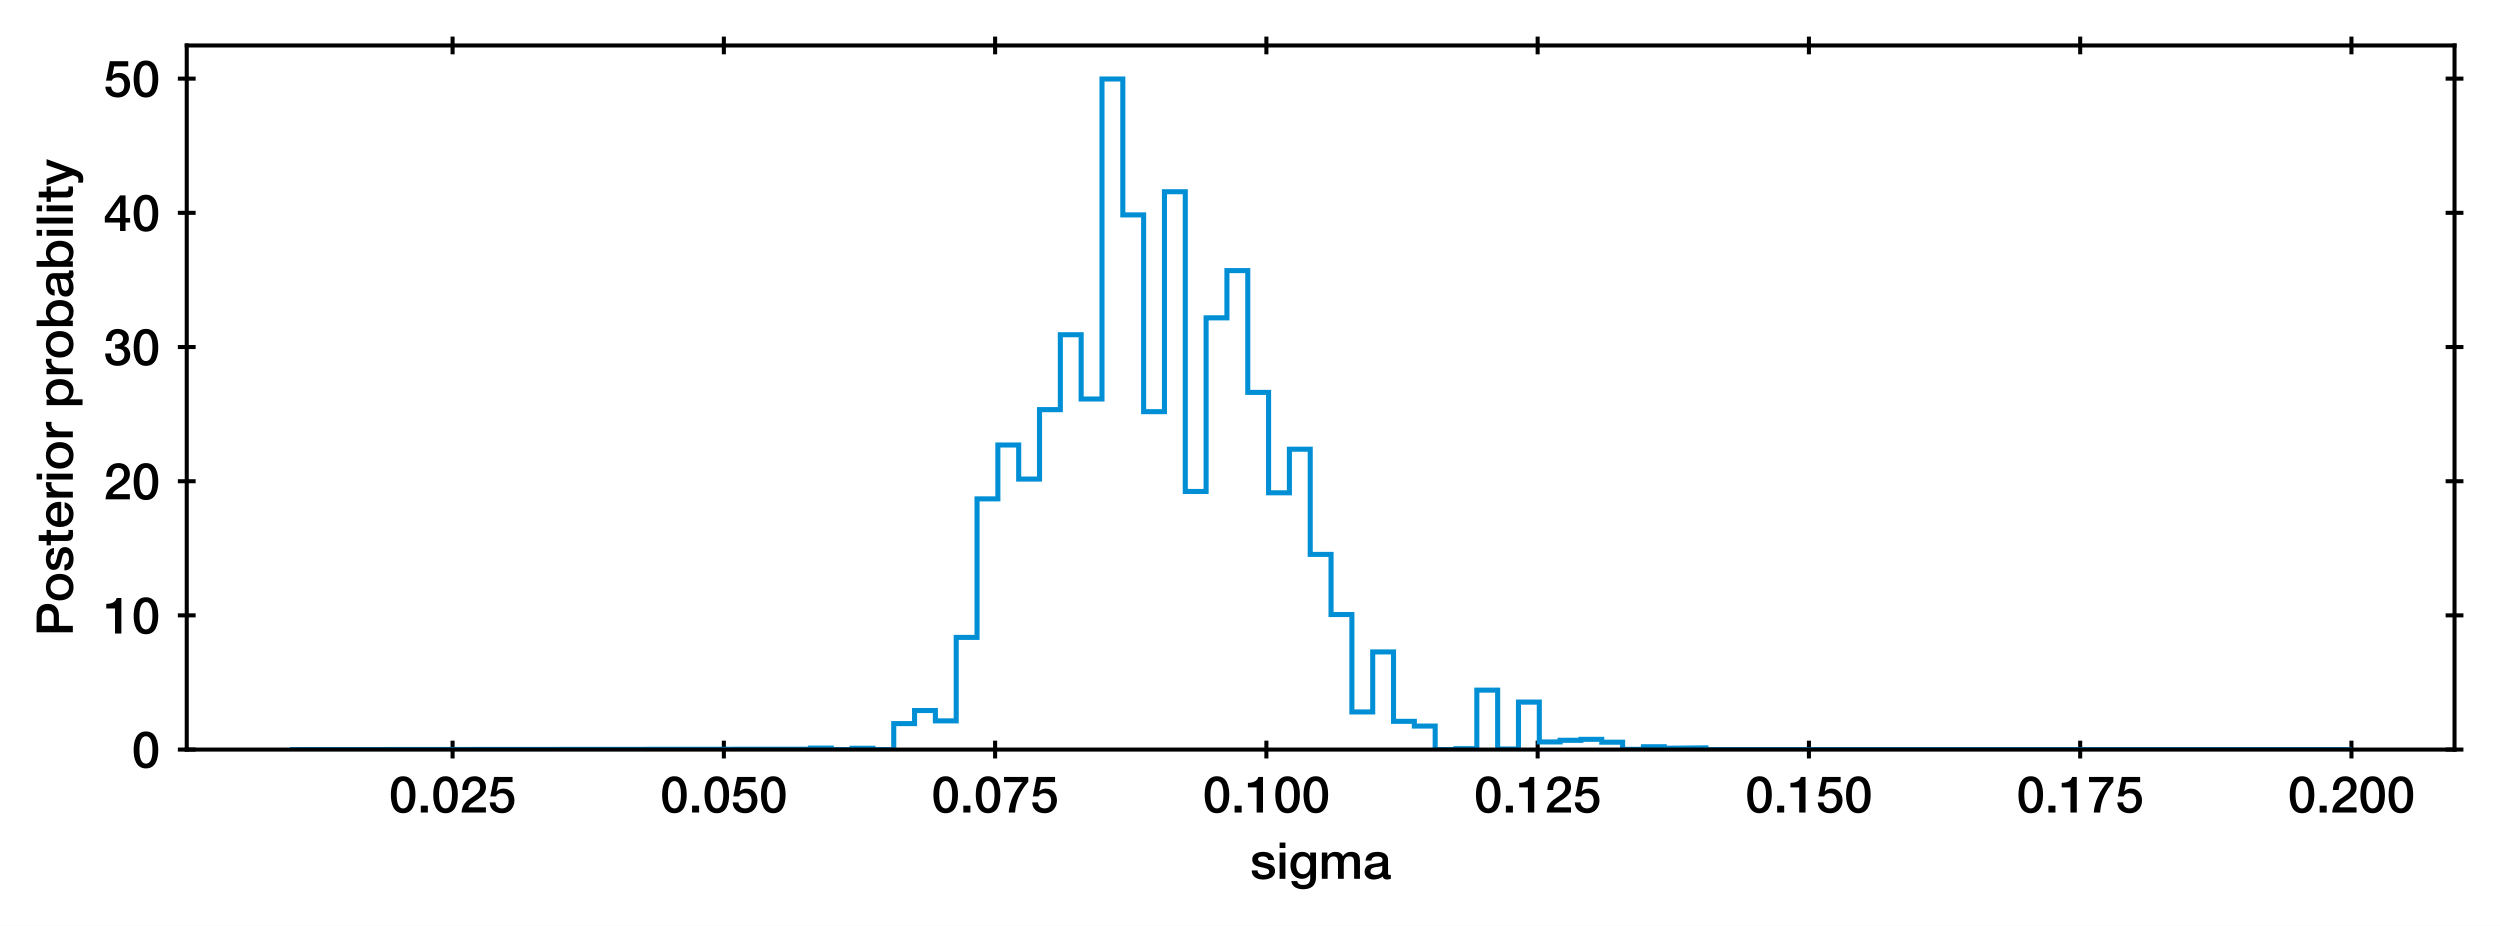
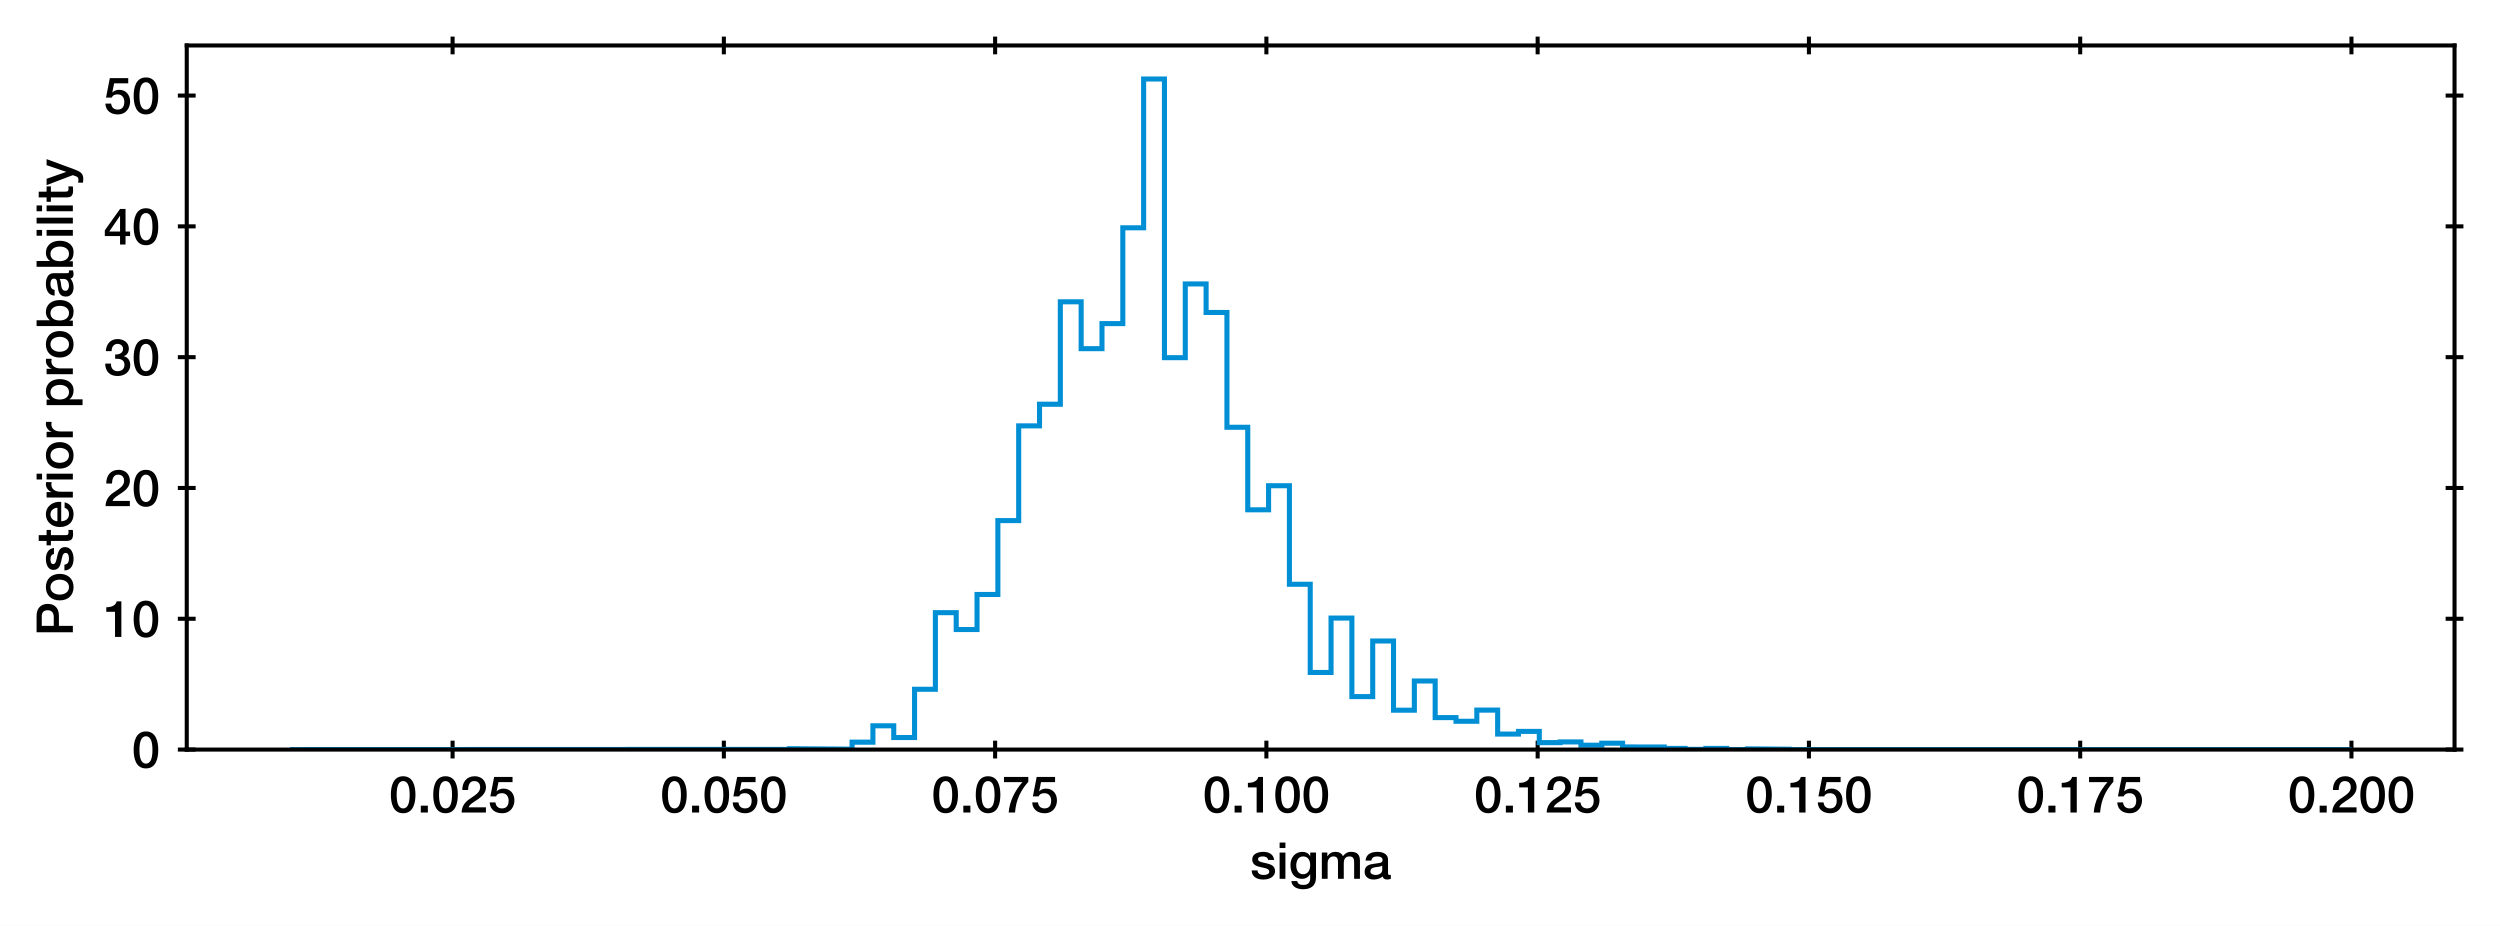
<svg xmlns="http://www.w3.org/2000/svg" xmlns:xlink="http://www.w3.org/1999/xlink" width="492.109pt" height="182.241pt" viewBox="0 0 492.109 182.241" version="1.1">
  <defs>
    <style type="text/css">*{stroke-linejoin: round; stroke-linecap: butt}</style>
  </defs>
  <g id="figure_1">
    <g id="patch_1">
      <path d="M 0 182.241  L 492.109 182.241  L 492.109 0  L 0 0  z " style="fill: #ffffff" />
    </g>
    <g id="axes_1">
      <g id="patch_2">
        <path d="M 36.759 147.55  L 483.159 147.55  L 483.159 8.95  L 36.759 8.95  z " style="fill: #ffffff" />
      </g>
      <g id="matplotlib.axis_1">
        <g id="xtick_1">
          <g id="line2d_1">
            <defs>
-               <path id="m2e285bdedf" d="M 0 1.75  L 0 -1.75  " style="stroke: #000000; stroke-width: 0.8" />
+               <path id="m3c7dd4fd30" d="M 0 1.75  L 0 -1.75  " style="stroke: #000000; stroke-width: 0.8" />
            </defs>
            <g>
-               <use xlink:href="#m2e285bdedf" x="89.089" y="147.55" style="stroke: #000000; stroke-width: 0.8" />
+               <use xlink:href="#m3c7dd4fd30" x="89.089" y="147.55" style="stroke: #000000; stroke-width: 0.8" />
            </g>
          </g>
          <g id="line2d_2">
            <g>
-               <use xlink:href="#m2e285bdedf" x="89.089" y="8.95" style="stroke: #000000; stroke-width: 0.8" />
+               <use xlink:href="#m3c7dd4fd30" x="89.089" y="8.95" style="stroke: #000000; stroke-width: 0.8" />
            </g>
          </g>
          <g id="text_1">
            <g transform="translate(76.57997 159.9406)scale(0.1 -0.1)">
              <defs>
                <path id="HelveticaNeue-Medium-30" d="M 1779 518  C 1139 518 960 1306 960 2240  C 960 3174 1139 3962 1779 3962  C 2419 3962 2598 3174 2598 2240  C 2598 1306 2419 518 1779 518  z M 1779 4570  C 493 4570 230 3258 230 2240  C 230 1222 493 -90 1779 -90  C 3066 -90 3328 1222 3328 2240  C 3328 3258 3066 4570 1779 4570  z " transform="scale(0.015625)" />
                <path id="HelveticaNeue-Medium-2e" d="M 442 0  L 1331 0  L 1331 864  L 442 864  L 442 0  z " transform="scale(0.015625)" />
                <path id="HelveticaNeue-Medium-32" d="M 3309 653  L 1126 653  C 1254 1050 1798 1325 2317 1683  C 2829 2042 3315 2483 3315 3194  C 3315 3770 2970 4570 1875 4570  C 877 4570 333 3834 333 2842  L 1062 2842  C 1082 3469 1254 3962 1830 3962  C 2458 3962 2592 3488 2586 3168  C 2573 2470 1818 2118 1235 1696  C 634 1293 256 736 250 0  L 3309 0  L 3309 653  z " transform="scale(0.015625)" />
                <path id="HelveticaNeue-Medium-35" d="M 307 2029  L 1037 2029  C 1152 2342 1453 2438 1760 2438  C 2349 2438 2611 1997 2611 1504  C 2611 960 2400 518 1779 518  C 1306 518 998 794 954 1274  L 224 1274  C 256 378 928 -90 1792 -90  C 2893 -90 3341 800 3341 1517  C 3341 2374 2829 3014 1939 3014  C 1638 3014 1312 2893 1114 2675  L 1101 2688  L 1331 3827  L 3104 3827  L 3104 4480  L 787 4480  L 307 2029  z " transform="scale(0.015625)" />
              </defs>
              <use xlink:href="#HelveticaNeue-Medium-30" />
              <use xlink:href="#HelveticaNeue-Medium-2e" x="55.6" />
              <use xlink:href="#HelveticaNeue-Medium-30" x="83.4" />
              <use xlink:href="#HelveticaNeue-Medium-32" x="139" />
              <use xlink:href="#HelveticaNeue-Medium-35" x="194.6" />
            </g>
          </g>
        </g>
        <g id="xtick_2">
          <g id="line2d_3">
            <g>
-               <use xlink:href="#m2e285bdedf" x="142.486" y="147.55" style="stroke: #000000; stroke-width: 0.8" />
+               <use xlink:href="#m3c7dd4fd30" x="142.486" y="147.55" style="stroke: #000000; stroke-width: 0.8" />
            </g>
          </g>
          <g id="line2d_4">
            <g>
-               <use xlink:href="#m2e285bdedf" x="142.486" y="8.95" style="stroke: #000000; stroke-width: 0.8" />
+               <use xlink:href="#m3c7dd4fd30" x="142.486" y="8.95" style="stroke: #000000; stroke-width: 0.8" />
            </g>
          </g>
          <g id="text_2">
            <g transform="translate(129.9771 159.9406)scale(0.1 -0.1)">
              <use xlink:href="#HelveticaNeue-Medium-30" />
              <use xlink:href="#HelveticaNeue-Medium-2e" x="55.6" />
              <use xlink:href="#HelveticaNeue-Medium-30" x="83.4" />
              <use xlink:href="#HelveticaNeue-Medium-35" x="139" />
              <use xlink:href="#HelveticaNeue-Medium-30" x="194.6" />
            </g>
          </g>
        </g>
        <g id="xtick_3">
          <g id="line2d_5">
            <g>
-               <use xlink:href="#m2e285bdedf" x="195.883" y="147.55" style="stroke: #000000; stroke-width: 0.8" />
+               <use xlink:href="#m3c7dd4fd30" x="195.883" y="147.55" style="stroke: #000000; stroke-width: 0.8" />
            </g>
          </g>
          <g id="line2d_6">
            <g>
-               <use xlink:href="#m2e285bdedf" x="195.883" y="8.95" style="stroke: #000000; stroke-width: 0.8" />
+               <use xlink:href="#m3c7dd4fd30" x="195.883" y="8.95" style="stroke: #000000; stroke-width: 0.8" />
            </g>
          </g>
          <g id="text_3">
            <g transform="translate(183.3742 159.9406)scale(0.1 -0.1)">
              <defs>
                <path id="HelveticaNeue-Medium-37" d="M 224 3827  L 2547 3827  C 1626 2790 915 1414 819 0  L 1619 0  C 1734 1619 2355 2816 3290 3872  L 3290 4480  L 224 4480  L 224 3827  z " transform="scale(0.015625)" />
              </defs>
              <use xlink:href="#HelveticaNeue-Medium-30" />
              <use xlink:href="#HelveticaNeue-Medium-2e" x="55.6" />
              <use xlink:href="#HelveticaNeue-Medium-30" x="83.4" />
              <use xlink:href="#HelveticaNeue-Medium-37" x="139" />
              <use xlink:href="#HelveticaNeue-Medium-35" x="194.6" />
            </g>
          </g>
        </g>
        <g id="xtick_4">
          <g id="line2d_7">
            <g>
-               <use xlink:href="#m2e285bdedf" x="249.28" y="147.55" style="stroke: #000000; stroke-width: 0.8" />
+               <use xlink:href="#m3c7dd4fd30" x="249.28" y="147.55" style="stroke: #000000; stroke-width: 0.8" />
            </g>
          </g>
          <g id="line2d_8">
            <g>
-               <use xlink:href="#m2e285bdedf" x="249.28" y="8.95" style="stroke: #000000; stroke-width: 0.8" />
+               <use xlink:href="#m3c7dd4fd30" x="249.28" y="8.95" style="stroke: #000000; stroke-width: 0.8" />
            </g>
          </g>
          <g id="text_4">
            <g transform="translate(236.7714 159.9406)scale(0.1 -0.1)">
              <defs>
                <path id="HelveticaNeue-Medium-31" d="M 339 3162  L 1440 3162  L 1440 0  L 2240 0  L 2240 4480  L 1645 4480  C 1536 3942 954 3731 339 3738  L 339 3162  z " transform="scale(0.015625)" />
              </defs>
              <use xlink:href="#HelveticaNeue-Medium-30" />
              <use xlink:href="#HelveticaNeue-Medium-2e" x="55.6" />
              <use xlink:href="#HelveticaNeue-Medium-31" x="83.4" />
              <use xlink:href="#HelveticaNeue-Medium-30" x="139" />
              <use xlink:href="#HelveticaNeue-Medium-30" x="194.6" />
            </g>
          </g>
        </g>
        <g id="xtick_5">
          <g id="line2d_9">
            <g>
-               <use xlink:href="#m2e285bdedf" x="302.677" y="147.55" style="stroke: #000000; stroke-width: 0.8" />
+               <use xlink:href="#m3c7dd4fd30" x="302.677" y="147.55" style="stroke: #000000; stroke-width: 0.8" />
            </g>
          </g>
          <g id="line2d_10">
            <g>
-               <use xlink:href="#m2e285bdedf" x="302.677" y="8.95" style="stroke: #000000; stroke-width: 0.8" />
+               <use xlink:href="#m3c7dd4fd30" x="302.677" y="8.95" style="stroke: #000000; stroke-width: 0.8" />
            </g>
          </g>
          <g id="text_5">
            <g transform="translate(290.1685 159.9406)scale(0.1 -0.1)">
              <use xlink:href="#HelveticaNeue-Medium-30" />
              <use xlink:href="#HelveticaNeue-Medium-2e" x="55.6" />
              <use xlink:href="#HelveticaNeue-Medium-31" x="83.4" />
              <use xlink:href="#HelveticaNeue-Medium-32" x="139" />
              <use xlink:href="#HelveticaNeue-Medium-35" x="194.6" />
            </g>
          </g>
        </g>
        <g id="xtick_6">
          <g id="line2d_11">
            <g>
-               <use xlink:href="#m2e285bdedf" x="356.074" y="147.55" style="stroke: #000000; stroke-width: 0.8" />
+               <use xlink:href="#m3c7dd4fd30" x="356.074" y="147.55" style="stroke: #000000; stroke-width: 0.8" />
            </g>
          </g>
          <g id="line2d_12">
            <g>
-               <use xlink:href="#m2e285bdedf" x="356.074" y="8.95" style="stroke: #000000; stroke-width: 0.8" />
+               <use xlink:href="#m3c7dd4fd30" x="356.074" y="8.95" style="stroke: #000000; stroke-width: 0.8" />
            </g>
          </g>
          <g id="text_6">
            <g transform="translate(343.5656 159.9406)scale(0.1 -0.1)">
              <use xlink:href="#HelveticaNeue-Medium-30" />
              <use xlink:href="#HelveticaNeue-Medium-2e" x="55.6" />
              <use xlink:href="#HelveticaNeue-Medium-31" x="83.4" />
              <use xlink:href="#HelveticaNeue-Medium-35" x="139" />
              <use xlink:href="#HelveticaNeue-Medium-30" x="194.6" />
            </g>
          </g>
        </g>
        <g id="xtick_7">
          <g id="line2d_13">
            <g>
-               <use xlink:href="#m2e285bdedf" x="409.471" y="147.55" style="stroke: #000000; stroke-width: 0.8" />
+               <use xlink:href="#m3c7dd4fd30" x="409.471" y="147.55" style="stroke: #000000; stroke-width: 0.8" />
            </g>
          </g>
          <g id="line2d_14">
            <g>
-               <use xlink:href="#m2e285bdedf" x="409.471" y="8.95" style="stroke: #000000; stroke-width: 0.8" />
+               <use xlink:href="#m3c7dd4fd30" x="409.471" y="8.95" style="stroke: #000000; stroke-width: 0.8" />
            </g>
          </g>
          <g id="text_7">
            <g transform="translate(396.9627 159.9406)scale(0.1 -0.1)">
              <use xlink:href="#HelveticaNeue-Medium-30" />
              <use xlink:href="#HelveticaNeue-Medium-2e" x="55.6" />
              <use xlink:href="#HelveticaNeue-Medium-31" x="83.4" />
              <use xlink:href="#HelveticaNeue-Medium-37" x="139" />
              <use xlink:href="#HelveticaNeue-Medium-35" x="194.6" />
            </g>
          </g>
        </g>
        <g id="xtick_8">
          <g id="line2d_15">
            <g>
-               <use xlink:href="#m2e285bdedf" x="462.868" y="147.55" style="stroke: #000000; stroke-width: 0.8" />
+               <use xlink:href="#m3c7dd4fd30" x="462.868" y="147.55" style="stroke: #000000; stroke-width: 0.8" />
            </g>
          </g>
          <g id="line2d_16">
            <g>
-               <use xlink:href="#m2e285bdedf" x="462.868" y="8.95" style="stroke: #000000; stroke-width: 0.8" />
+               <use xlink:href="#m3c7dd4fd30" x="462.868" y="8.95" style="stroke: #000000; stroke-width: 0.8" />
            </g>
          </g>
          <g id="text_8">
            <g transform="translate(450.3599 159.9406)scale(0.1 -0.1)">
              <use xlink:href="#HelveticaNeue-Medium-30" />
              <use xlink:href="#HelveticaNeue-Medium-2e" x="55.6" />
              <use xlink:href="#HelveticaNeue-Medium-32" x="83.4" />
              <use xlink:href="#HelveticaNeue-Medium-30" x="139" />
              <use xlink:href="#HelveticaNeue-Medium-30" x="194.6" />
            </g>
          </g>
        </g>
        <g id="text_9">
          <g transform="translate(246.0648 172.9906)scale(0.1 -0.1)">
            <defs>
              <path id="HelveticaNeue-Medium-73" d="M 205 1062  C 218 282 838 -90 1670 -90  C 2355 -90 3149 198 3149 986  C 3149 1638 2611 1830 2080 1952  C 1542 2074 1005 2125 1005 2483  C 1005 2771 1395 2822 1606 2822  C 1926 2822 2214 2726 2278 2381  L 3040 2381  C 2950 3117 2336 3398 1658 3398  C 1056 3398 275 3174 275 2451  C 275 1779 800 1587 1338 1472  C 1869 1350 2400 1306 2419 922  C 2438 544 1958 486 1683 486  C 1293 486 973 640 934 1062  L 205 1062  z " transform="scale(0.015625)" />
              <path id="HelveticaNeue-Medium-69" d="M 403 0  L 1133 0  L 1133 3309  L 403 3309  L 403 0  z M 403 3878  L 1133 3878  L 1133 4570  L 403 4570  L 403 3878  z " transform="scale(0.015625)" />
              <path id="HelveticaNeue-Medium-67" d="M 1824 576  C 1216 576 954 1126 954 1670  C 954 2221 1178 2822 1824 2822  C 2458 2822 2714 2298 2714 1728  C 2714 1165 2470 576 1824 576  z M 3443 3309  L 2714 3309  L 2714 2854  L 2701 2854  C 2515 3226 2138 3398 1722 3398  C 781 3398 224 2630 224 1741  C 224 794 659 0 1709 0  C 2118 0 2496 218 2701 582  L 2714 582  L 2714 77  C 2714 -467 2451 -768 1862 -768  C 1491 -768 1158 -698 1069 -282  L 339 -282  C 403 -1056 1152 -1312 1818 -1312  C 2861 -1312 3443 -819 3443 173  L 3443 3309  z " transform="scale(0.015625)" />
              <path id="HelveticaNeue-Medium-6d" d="M 384 0  L 1114 0  L 1114 1965  C 1114 2515 1459 2822 1837 2822  C 2278 2822 2419 2579 2419 2125  L 2419 0  L 3149 0  L 3149 1939  C 3149 2496 3360 2822 3853 2822  C 4422 2822 4454 2458 4454 1933  L 4454 0  L 5184 0  L 5184 2285  C 5184 3091 4774 3398 4077 3398  C 3597 3398 3283 3187 3040 2848  C 2893 3226 2515 3398 2112 3398  C 1587 3398 1312 3174 1094 2848  L 1075 2848  L 1075 3309  L 384 3309  L 384 0  z " transform="scale(0.015625)" />
              <path id="HelveticaNeue-Medium-61" d="M 2426 1114  C 2426 653 1926 486 1606 486  C 1350 486 934 582 934 909  C 934 1293 1216 1408 1530 1459  C 1850 1517 2202 1510 2426 1658  L 2426 1114  z M 3155 2438  C 3155 3136 2477 3398 1830 3398  C 1101 3398 378 3149 326 2298  L 1056 2298  C 1088 2656 1376 2822 1786 2822  C 2080 2822 2470 2752 2470 2374  C 2470 1946 2003 2003 1478 1907  C 864 1837 205 1702 205 877  C 205 230 742 -90 1338 -90  C 1728 -90 2195 32 2483 314  C 2541 13 2752 -90 3046 -90  C 3168 -90 3398 -45 3507 -6  L 3507 499  C 3430 486 3373 486 3328 486  C 3194 486 3155 557 3155 736  L 3155 2438  z " transform="scale(0.015625)" />
            </defs>
            <use xlink:href="#HelveticaNeue-Medium-73" />
            <use xlink:href="#HelveticaNeue-Medium-69" x="51.9" />
            <use xlink:href="#HelveticaNeue-Medium-67" x="76" />
            <use xlink:href="#HelveticaNeue-Medium-6d" x="135.3" />
            <use xlink:href="#HelveticaNeue-Medium-61" x="222.3" />
          </g>
        </g>
      </g>
      <g id="matplotlib.axis_2">
        <g id="ytick_1">
          <g id="line2d_17">
            <defs>
-               <path id="m032440ca28" d="M 1.75 0  L -1.75 -0  " style="stroke: #000000; stroke-width: 0.8" />
+               <path id="m267f9bf9d5" d="M 1.75 0  L -1.75 -0  " style="stroke: #000000; stroke-width: 0.8" />
            </defs>
            <g>
-               <use xlink:href="#m032440ca28" x="36.759" y="147.55" style="stroke: #000000; stroke-width: 0.8" />
+               <use xlink:href="#m267f9bf9d5" x="36.759" y="147.55" style="stroke: #000000; stroke-width: 0.8" />
            </g>
          </g>
          <g id="line2d_18">
            <g>
-               <use xlink:href="#m032440ca28" x="483.159" y="147.55" style="stroke: #000000; stroke-width: 0.8" />
+               <use xlink:href="#m267f9bf9d5" x="483.159" y="147.55" style="stroke: #000000; stroke-width: 0.8" />
            </g>
          </g>
          <g id="text_10">
            <g transform="translate(25.95 151.1203)scale(0.1 -0.1)">
              <use xlink:href="#HelveticaNeue-Medium-30" />
            </g>
          </g>
        </g>
        <g id="ytick_2">
          <g id="line2d_19">
            <g>
-               <use xlink:href="#m032440ca28" x="36.759" y="121.136" style="stroke: #000000; stroke-width: 0.8" />
+               <use xlink:href="#m267f9bf9d5" x="36.759" y="121.803" style="stroke: #000000; stroke-width: 0.8" />
            </g>
          </g>
          <g id="line2d_20">
            <g>
-               <use xlink:href="#m032440ca28" x="483.159" y="121.136" style="stroke: #000000; stroke-width: 0.8" />
+               <use xlink:href="#m267f9bf9d5" x="483.159" y="121.803" style="stroke: #000000; stroke-width: 0.8" />
            </g>
          </g>
          <g id="text_11">
-             <g transform="translate(20.39062 124.7068)scale(0.1 -0.1)">
+             <g transform="translate(20.39062 125.373)scale(0.1 -0.1)">
              <use xlink:href="#HelveticaNeue-Medium-31" />
              <use xlink:href="#HelveticaNeue-Medium-30" x="55.6" />
            </g>
          </g>
        </g>
        <g id="ytick_3">
          <g id="line2d_21">
            <g>
-               <use xlink:href="#m032440ca28" x="36.759" y="94.723" style="stroke: #000000; stroke-width: 0.8" />
+               <use xlink:href="#m267f9bf9d5" x="36.759" y="96.055" style="stroke: #000000; stroke-width: 0.8" />
            </g>
          </g>
          <g id="line2d_22">
            <g>
-               <use xlink:href="#m032440ca28" x="483.159" y="94.723" style="stroke: #000000; stroke-width: 0.8" />
+               <use xlink:href="#m267f9bf9d5" x="483.159" y="96.055" style="stroke: #000000; stroke-width: 0.8" />
            </g>
          </g>
          <g id="text_12">
-             <g transform="translate(20.39062 98.29329)scale(0.1 -0.1)">
+             <g transform="translate(20.39062 99.62562)scale(0.1 -0.1)">
              <use xlink:href="#HelveticaNeue-Medium-32" />
              <use xlink:href="#HelveticaNeue-Medium-30" x="55.6" />
            </g>
          </g>
        </g>
        <g id="ytick_4">
          <g id="line2d_23">
            <g>
-               <use xlink:href="#m032440ca28" x="36.759" y="68.309" style="stroke: #000000; stroke-width: 0.8" />
+               <use xlink:href="#m267f9bf9d5" x="36.759" y="70.308" style="stroke: #000000; stroke-width: 0.8" />
            </g>
          </g>
          <g id="line2d_24">
            <g>
-               <use xlink:href="#m032440ca28" x="483.159" y="68.309" style="stroke: #000000; stroke-width: 0.8" />
+               <use xlink:href="#m267f9bf9d5" x="483.159" y="70.308" style="stroke: #000000; stroke-width: 0.8" />
            </g>
          </g>
          <g id="text_13">
-             <g transform="translate(20.39062 71.87977)scale(0.1 -0.1)">
+             <g transform="translate(20.39062 73.87827)scale(0.1 -0.1)">
              <defs>
                <path id="HelveticaNeue-Medium-33" d="M 1459 2080  C 2035 2106 2630 2016 2630 1318  C 2630 806 2259 518 1773 518  C 1203 518 909 928 928 1472  L 198 1472  C 218 538 736 -90 1773 -90  C 2630 -90 3360 435 3360 1280  C 3360 1856 3053 2298 2547 2400  L 2547 2413  C 2976 2566 3181 2925 3181 3373  C 3181 4166 2464 4570 1766 4570  C 864 4570 320 3917 282 3046  L 1011 3046  C 998 3507 1248 3962 1754 3962  C 2157 3962 2451 3706 2451 3328  C 2451 2778 1946 2605 1459 2624  L 1459 2080  z " transform="scale(0.015625)" />
              </defs>
              <use xlink:href="#HelveticaNeue-Medium-33" />
              <use xlink:href="#HelveticaNeue-Medium-30" x="55.6" />
            </g>
          </g>
        </g>
        <g id="ytick_5">
          <g id="line2d_25">
            <g>
-               <use xlink:href="#m032440ca28" x="36.759" y="41.896" style="stroke: #000000; stroke-width: 0.8" />
+               <use xlink:href="#m267f9bf9d5" x="36.759" y="44.561" style="stroke: #000000; stroke-width: 0.8" />
            </g>
          </g>
          <g id="line2d_26">
            <g>
-               <use xlink:href="#m032440ca28" x="483.159" y="41.896" style="stroke: #000000; stroke-width: 0.8" />
+               <use xlink:href="#m267f9bf9d5" x="483.159" y="44.561" style="stroke: #000000; stroke-width: 0.8" />
            </g>
          </g>
          <g id="text_14">
-             <g transform="translate(20.39062 45.46626)scale(0.1 -0.1)">
+             <g transform="translate(20.39062 48.13093)scale(0.1 -0.1)">
              <defs>
                <path id="HelveticaNeue-Medium-34" d="M 3341 1638  L 2765 1638  L 2765 4480  L 2074 4480  L 154 1786  L 154 1062  L 2074 1062  L 2074 0  L 2765 0  L 2765 1062  L 3341 1062  L 3341 1638  z M 2061 3610  L 2074 3610  L 2074 1638  L 717 1638  L 2061 3610  z " transform="scale(0.015625)" />
              </defs>
              <use xlink:href="#HelveticaNeue-Medium-34" />
              <use xlink:href="#HelveticaNeue-Medium-30" x="55.6" />
            </g>
          </g>
        </g>
        <g id="ytick_6">
          <g id="line2d_27">
            <g>
-               <use xlink:href="#m032440ca28" x="36.759" y="15.482" style="stroke: #000000; stroke-width: 0.8" />
+               <use xlink:href="#m267f9bf9d5" x="36.759" y="18.813" style="stroke: #000000; stroke-width: 0.8" />
            </g>
          </g>
          <g id="line2d_28">
            <g>
-               <use xlink:href="#m032440ca28" x="483.159" y="15.482" style="stroke: #000000; stroke-width: 0.8" />
+               <use xlink:href="#m267f9bf9d5" x="483.159" y="18.813" style="stroke: #000000; stroke-width: 0.8" />
            </g>
          </g>
          <g id="text_15">
-             <g transform="translate(20.39062 19.05275)scale(0.1 -0.1)">
+             <g transform="translate(20.39062 22.38358)scale(0.1 -0.1)">
              <use xlink:href="#HelveticaNeue-Medium-35" />
              <use xlink:href="#HelveticaNeue-Medium-30" x="55.6" />
            </g>
          </g>
        </g>
        <g id="text_16">
          <g transform="translate(14.34062 125.2125)rotate(-90)scale(0.1 -0.1)">
            <defs>
              <path id="HelveticaNeue-Medium-50" d="M 1286 3917  L 2470 3917  C 2893 3917 3258 3763 3258 3162  C 3258 2586 2816 2406 2458 2406  L 1286 2406  L 1286 3917  z M 486 0  L 1286 0  L 1286 1754  L 2502 1754  C 3808 1747 4058 2592 4058 3155  C 4058 3725 3808 4570 2502 4570  L 486 4570  L 486 0  z " transform="scale(0.015625)" />
              <path id="HelveticaNeue-Medium-6f" d="M 1901 486  C 1248 486 960 1082 960 1658  C 960 2227 1248 2822 1901 2822  C 2554 2822 2842 2227 2842 1658  C 2842 1082 2554 486 1901 486  z M 1901 -90  C 2963 -90 3571 640 3571 1658  C 3571 2669 2963 3398 1901 3398  C 838 3398 230 2669 230 1658  C 230 640 838 -90 1901 -90  z " transform="scale(0.015625)" />
              <path id="HelveticaNeue-Medium-74" d="M 51 2765  L 602 2765  L 602 813  C 614 262 755 -32 1517 -32  C 1677 -32 1830 -6 1990 6  L 1990 570  C 1888 544 1786 544 1683 544  C 1357 544 1331 698 1331 998  L 1331 2765  L 1990 2765  L 1990 3309  L 1331 3309  L 1331 4301  L 602 4301  L 602 3309  L 51 3309  L 51 2765  z " transform="scale(0.015625)" />
              <path id="HelveticaNeue-Medium-65" d="M 3386 1466  C 3507 2458 2867 3398 1824 3398  C 838 3398 224 2592 224 1651  C 224 634 806 -90 1843 -90  C 2566 -90 3181 314 3341 1037  L 2650 1037  C 2522 672 2266 486 1843 486  C 1235 486 954 947 954 1466  L 3386 1466  z M 954 1946  C 973 2438 1318 2822 1824 2822  C 2317 2822 2630 2406 2656 1946  L 954 1946  z " transform="scale(0.015625)" />
              <path id="HelveticaNeue-Medium-72" d="M 384 0  L 1114 0  L 1114 1574  C 1114 2304 1510 2707 2010 2707  C 2112 2707 2221 2688 2323 2675  L 2323 3379  C 2259 3386 2214 3398 2048 3398  C 1600 3398 1165 3021 1082 2669  L 1069 2669  L 1069 3309  L 384 3309  L 384 0  z " transform="scale(0.015625)" />
              <path id="HelveticaNeue-Medium-20" transform="scale(0.015625)" />
              <path id="HelveticaNeue-Medium-70" d="M 2950 1651  C 2950 1075 2701 486 2035 486  C 1446 486 1107 986 1107 1651  C 1107 2355 1421 2822 2035 2822  C 2637 2822 2950 2253 2950 1651  z M 403 -1222  L 1133 -1222  L 1133 429  L 1146 429  C 1376 64 1830 -90 2253 -90  C 3232 -90 3680 749 3680 1638  C 3680 2605 3174 3398 2131 3398  C 1709 3398 1312 3238 1107 2861  L 1094 2861  L 1094 3309  L 403 3309  L 403 -1222  z " transform="scale(0.015625)" />
              <path id="HelveticaNeue-Medium-62" d="M 2950 1651  C 2950 1075 2701 486 2035 486  C 1446 486 1107 986 1107 1651  C 1107 2355 1421 2822 2035 2822  C 2637 2822 2950 2253 2950 1651  z M 403 0  L 1094 0  L 1094 454  L 1107 454  C 1325 19 1805 -90 2253 -90  C 3232 -90 3680 749 3680 1638  C 3680 2605 3174 3398 2131 3398  C 1760 3398 1344 3200 1146 2880  L 1133 2880  L 1133 4570  L 403 4570  L 403 0  z " transform="scale(0.015625)" />
              <path id="HelveticaNeue-Medium-6c" d="M 403 0  L 1133 0  L 1133 4570  L 403 4570  L 403 0  z " transform="scale(0.015625)" />
              <path id="HelveticaNeue-Medium-79" d="M 1274 13  L 1190 -243  C 1101 -525 1018 -704 678 -704  C 563 -704 448 -678 333 -659  L 333 -1274  C 499 -1299 666 -1312 838 -1312  C 1600 -1312 1773 -774 2010 -179  L 3296 3309  L 2534 3309  L 1696 838  L 1683 838  L 819 3309  L 19 3309  L 1274 13  z " transform="scale(0.015625)" />
            </defs>
            <use xlink:href="#HelveticaNeue-Medium-50" />
            <use xlink:href="#HelveticaNeue-Medium-6f" x="66.7" />
            <use xlink:href="#HelveticaNeue-Medium-73" x="126" />
            <use xlink:href="#HelveticaNeue-Medium-74" x="177.9" />
            <use xlink:href="#HelveticaNeue-Medium-65" x="211.2" />
            <use xlink:href="#HelveticaNeue-Medium-72" x="266.8" />
            <use xlink:href="#HelveticaNeue-Medium-69" x="302" />
            <use xlink:href="#HelveticaNeue-Medium-6f" x="326.1" />
            <use xlink:href="#HelveticaNeue-Medium-72" x="385.4" />
            <use xlink:href="#HelveticaNeue-Medium-20" x="420.6" />
            <use xlink:href="#HelveticaNeue-Medium-70" x="448.4" />
            <use xlink:href="#HelveticaNeue-Medium-72" x="509.5" />
            <use xlink:href="#HelveticaNeue-Medium-6f" x="544.7" />
            <use xlink:href="#HelveticaNeue-Medium-62" x="604" />
            <use xlink:href="#HelveticaNeue-Medium-61" x="665.1" />
            <use xlink:href="#HelveticaNeue-Medium-62" x="720.7" />
            <use xlink:href="#HelveticaNeue-Medium-69" x="781.8" />
            <use xlink:href="#HelveticaNeue-Medium-6c" x="805.9" />
            <use xlink:href="#HelveticaNeue-Medium-69" x="830" />
            <use xlink:href="#HelveticaNeue-Medium-74" x="854.1" />
            <use xlink:href="#HelveticaNeue-Medium-79" x="887.4" />
          </g>
        </g>
      </g>
      <g id="patch_3">
-         <path d="M 57.05 147.55  L 159.53 147.471  L 159.53 147.253  L 163.629 147.253  L 163.629 147.549  L 167.728 147.549  L 167.728 147.287  L 171.827 147.287  L 171.827 147.55  L 175.926 147.55  L 175.926 142.436  L 180.025 142.436  L 180.025 139.867  L 184.125 139.867  L 184.125 141.896  L 188.224 141.896  L 188.224 125.466  L 192.323 125.466  L 192.323 98.2  L 196.422 98.2  L 196.422 87.593  L 200.521 87.593  L 200.521 94.306  L 204.621 94.306  L 204.621 80.634  L 208.72 80.634  L 208.72 65.888  L 212.819 65.888  L 212.819 78.538  L 216.918 78.538  L 216.918 15.55  L 221.017 15.55  L 221.017 42.302  L 225.116 42.302  L 225.116 81.031  L 229.216 81.031  L 229.216 37.738  L 233.315 37.738  L 233.315 96.743  L 237.414 96.743  L 237.414 62.564  L 241.513 62.564  L 241.513 53.269  L 245.612 53.269  L 245.612 77.239  L 249.711 77.239  L 249.711 97.004  L 253.811 97.004  L 253.811 88.419  L 257.91 88.419  L 257.91 109.127  L 262.009 109.127  L 262.009 120.97  L 266.108 120.97  L 266.108 140.134  L 270.207 140.134  L 270.207 128.331  L 274.306 128.331  L 274.306 141.99  L 278.406 141.99  L 278.406 142.921  L 282.505 142.921  L 282.505 147.55  L 286.604 147.55  L 286.604 147.375  L 290.703 147.375  L 290.703 135.849  L 294.802 135.849  L 294.802 147.438  L 298.902 147.438  L 298.902 138.204  L 303.001 138.204  L 303.001 146.046  L 307.1 146.046  L 307.1 145.724  L 311.199 145.724  L 311.199 145.528  L 315.298 145.528  L 315.298 146.098  L 319.397 146.098  L 319.397 147.501  L 323.497 147.501  L 323.497 146.988  L 327.596 146.988  L 327.596 147.287  L 335.794 147.208  L 335.794 147.55  L 462.868 147.55  L 462.868 147.55  " clip-path="url(#p1d34eeef6f)" style="fill: none; stroke: #008fd5; stroke-linejoin: miter" />
+         <path d="M 57.05 147.55  L 155.43 147.509  L 155.43 147.377  L 167.728 147.469  L 167.728 146.092  L 171.827 146.092  L 171.827 142.872  L 175.926 142.872  L 175.926 145.174  L 180.025 145.174  L 180.025 135.68  L 184.125 135.68  L 184.125 120.596  L 188.224 120.596  L 188.224 123.922  L 192.323 123.922  L 192.323 117.012  L 196.422 117.012  L 196.422 102.478  L 200.521 102.478  L 200.521 83.824  L 204.621 83.824  L 204.621 79.571  L 208.72 79.571  L 208.72 59.411  L 212.819 59.411  L 212.819 68.636  L 216.918 68.636  L 216.918 63.703  L 221.017 63.703  L 221.017 44.836  L 225.116 44.836  L 225.116 15.55  L 229.216 15.55  L 229.216 70.407  L 233.315 70.407  L 233.315 55.887  L 237.414 55.887  L 237.414 61.502  L 241.513 61.502  L 241.513 84.105  L 245.612 84.105  L 245.612 100.356  L 249.711 100.356  L 249.711 95.618  L 253.811 95.618  L 253.811 115.004  L 257.91 115.004  L 257.91 132.374  L 262.009 132.374  L 262.009 121.667  L 266.108 121.667  L 266.108 137.125  L 270.207 137.125  L 270.207 126.175  L 274.306 126.175  L 274.306 139.796  L 278.406 139.796  L 278.406 134.053  L 282.505 134.053  L 282.505 141.256  L 286.604 141.256  L 286.604 141.972  L 290.703 141.972  L 290.703 139.778  L 294.802 139.778  L 294.802 144.501  L 298.902 144.501  L 298.902 143.971  L 303.001 143.971  L 303.001 146.182  L 307.1 146.182  L 307.1 146.043  L 311.199 146.043  L 311.199 146.688  L 315.298 146.688  L 315.298 146.29  L 319.397 146.29  L 319.397 147.034  L 327.596 147.043  L 327.596 147.324  L 331.695 147.324  L 331.695 147.504  L 335.794 147.504  L 335.794 147.323  L 339.893 147.323  L 339.893 147.543  L 343.992 147.543  L 343.992 147.408  L 352.191 147.476  L 352.191 147.549  L 462.868 147.55  L 462.868 147.55  " clip-path="url(#pd83d05f6cf)" style="fill: none; stroke: #008fd5; stroke-linejoin: miter" />
      </g>
      <g id="patch_4">
        <path d="M 36.759 147.55  L 36.759 8.95  " style="fill: none; stroke: #000000; stroke-width: 0.8; stroke-linejoin: miter; stroke-linecap: square" />
      </g>
      <g id="patch_5">
        <path d="M 483.159 147.55  L 483.159 8.95  " style="fill: none; stroke: #000000; stroke-width: 0.8; stroke-linejoin: miter; stroke-linecap: square" />
      </g>
      <g id="patch_6">
        <path d="M 36.759 147.55  L 483.159 147.55  " style="fill: none; stroke: #000000; stroke-width: 0.8; stroke-linejoin: miter; stroke-linecap: square" />
      </g>
      <g id="patch_7">
        <path d="M 36.759 8.95  L 483.159 8.95  " style="fill: none; stroke: #000000; stroke-width: 0.8; stroke-linejoin: miter; stroke-linecap: square" />
      </g>
    </g>
  </g>
  <defs>
-     <clipPath id="p1d34eeef6f">
+     <clipPath id="pd83d05f6cf">
      <rect x="36.759" y="8.95" width="446.4" height="138.6" />
    </clipPath>
  </defs>
</svg>
